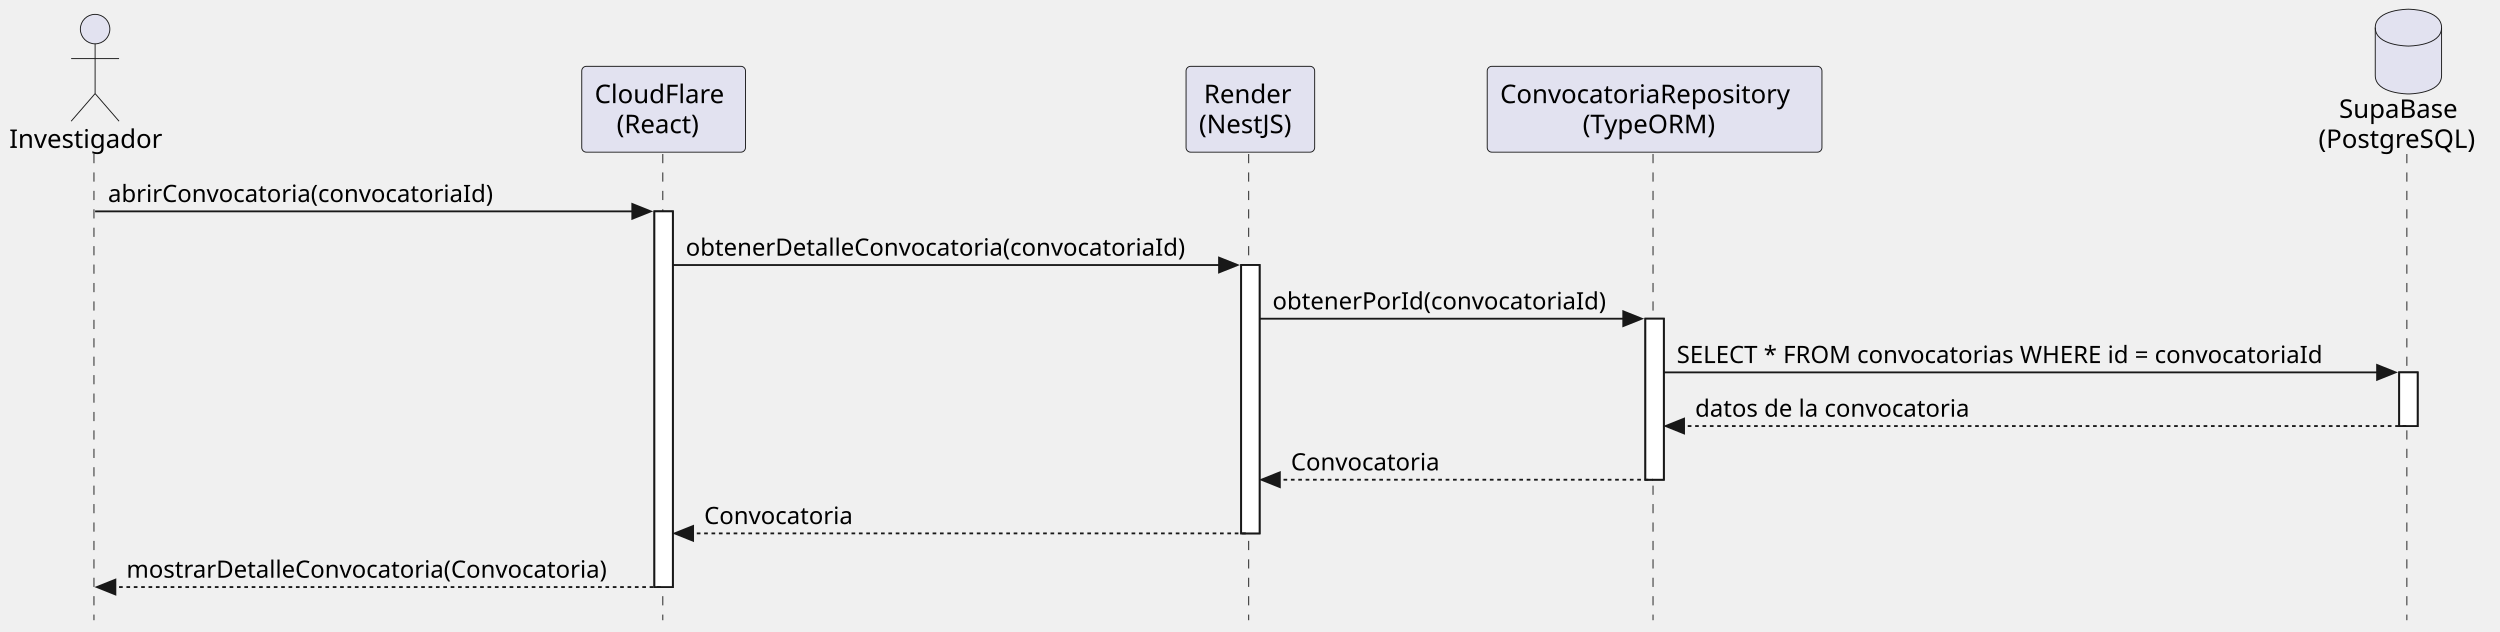
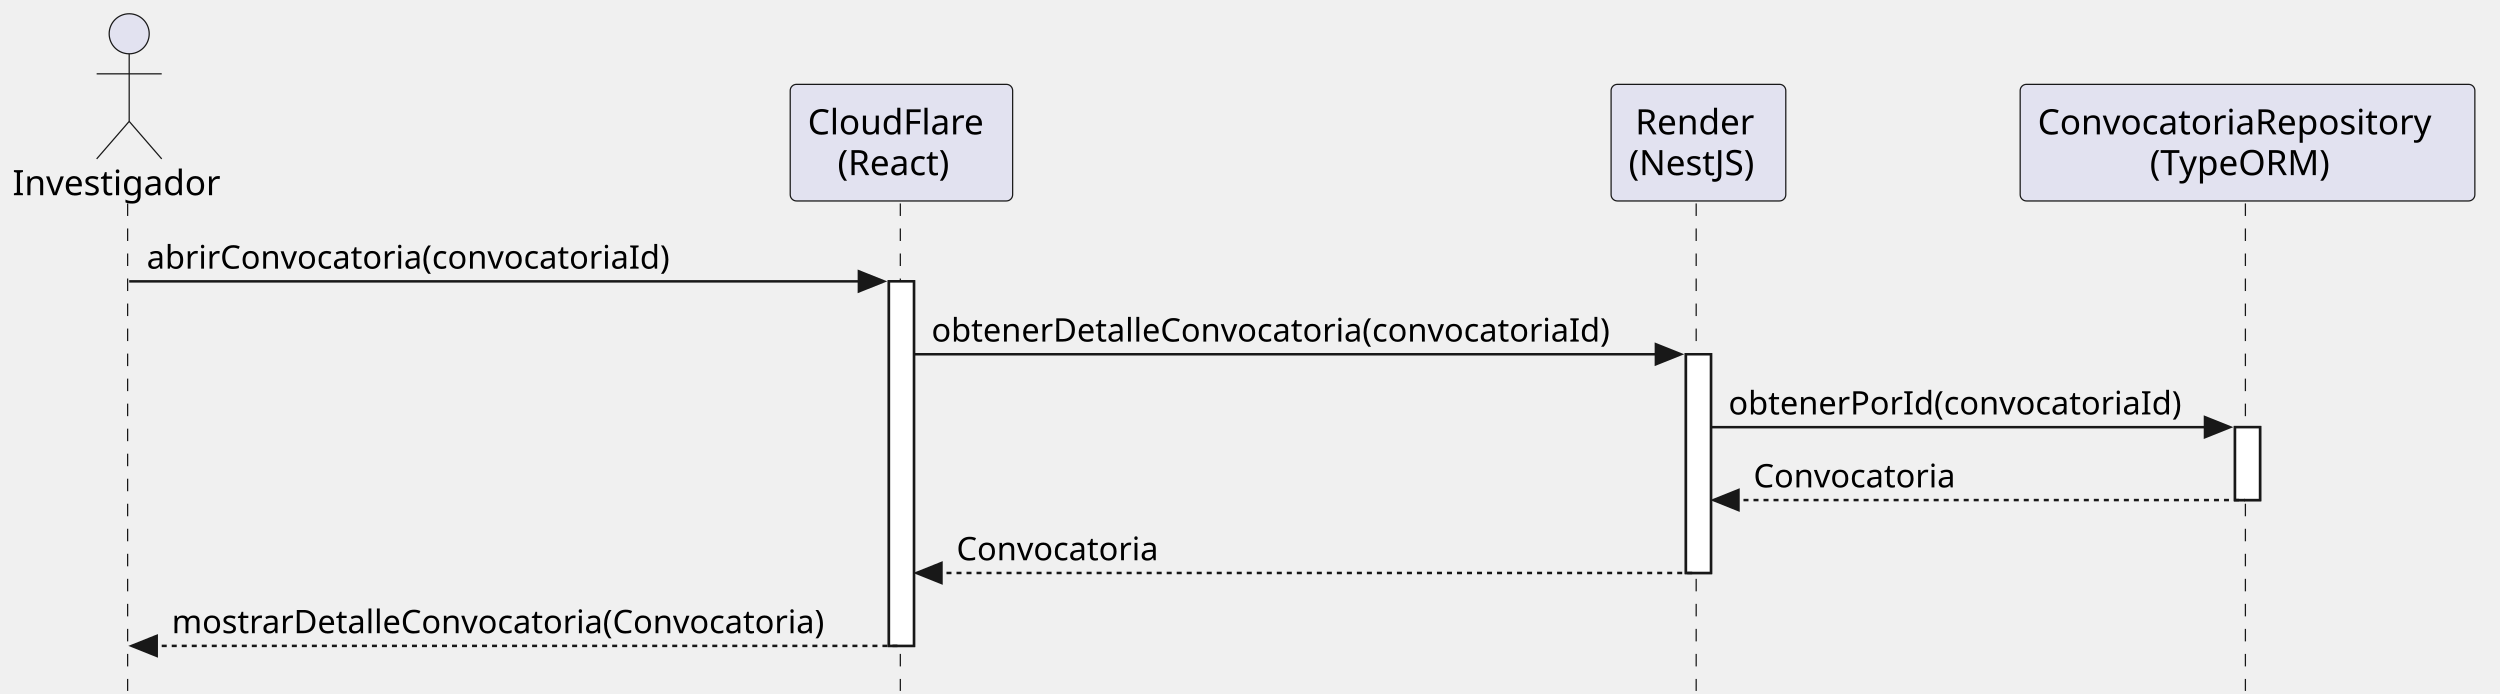
- <svg xmlns="http://www.w3.org/2000/svg" contentStyleType="text/css" data-diagram-type="SEQUENCE" height="343px" preserveAspectRatio="none" style="width:1357px;height:343px;background:#FFFFFF;" version="1.1" viewBox="0 0 1357 343" width="1357px" zoomAndPan="magnify">
+ <svg xmlns="http://www.w3.org/2000/svg" contentStyleType="text/css" data-diagram-type="SEQUENCE" height="277px" preserveAspectRatio="none" style="width:999px;height:277px;background:#FFFFFF;" version="1.1" viewBox="0 0 999 277" width="999px" zoomAndPan="magnify">
  <defs />
  <g>
    <g>
-       <rect fill="#FFFFFF" height="203.93" style="stroke:#181818;stroke-width:1;" width="10" x="355.212" y="114.727" />
+       <rect fill="#FFFFFF" height="145.664" style="stroke:#181818;stroke-width:1;" width="10" x="355.212" y="112.43" />
    </g>
    <g>
-       <rect fill="#FFFFFF" height="145.664" style="stroke:#181818;stroke-width:1;" width="10" x="673.697" y="143.859" />
+       <rect fill="#FFFFFF" height="87.398" style="stroke:#181818;stroke-width:1;" width="10" x="673.697" y="141.562" />
    </g>
    <g>
-       <rect fill="#FFFFFF" height="87.398" style="stroke:#181818;stroke-width:1;" width="10" x="893.108" y="172.992" />
+       <rect fill="#FFFFFF" height="29.133" style="stroke:#181818;stroke-width:1;" width="10" x="893.108" y="170.695" />
+     </g>
+     <g class="participant-lifeline" data-entity-uid="part1" data-qualified-name="Investigador" data-source-line="2" id="part1-lifeline">
+       <g>
+         <rect fill="#000000" fill-opacity="0" height="194.797" width="8" x="47.623" y="81.297" />
+         <line style="stroke:#181818;stroke-width:0.5;stroke-dasharray:5,5;" x1="51" x2="51" y1="81.297" y2="276.094" />
+       </g>
+     </g>
+     <g class="participant-lifeline" data-entity-uid="part2" data-qualified-name="View" data-source-line="3" id="part2-lifeline">
+       <g>
+         <rect fill="#000000" fill-opacity="0" height="194.797" width="8" x="356.212" y="81.297" />
+         <line style="stroke:#181818;stroke-width:0.5;stroke-dasharray:5,5;" x1="359.772" x2="359.772" y1="81.297" y2="276.094" />
+       </g>
+     </g>
+     <g class="participant-lifeline" data-entity-uid="part3" data-qualified-name="Controller" data-source-line="4" id="part3-lifeline">
+       <g>
+         <rect fill="#000000" fill-opacity="0" height="194.797" width="8" x="674.697" y="81.297" />
+         <line style="stroke:#181818;stroke-width:0.5;stroke-dasharray:5,5;" x1="677.793" x2="677.793" y1="81.297" y2="276.094" />
+       </g>
+     </g>
+     <g class="participant-lifeline" data-entity-uid="part4" data-qualified-name="Repository" data-source-line="5" id="part4-lifeline">
+       <g>
+         <rect fill="#000000" fill-opacity="0" height="194.797" width="8" x="894.108" y="81.297" />
+         <line style="stroke:#181818;stroke-width:0.5;stroke-dasharray:5,5;" x1="897.262" x2="897.262" y1="81.297" y2="276.094" />
+       </g>
+     </g>
+     <g class="participant participant-head" data-entity-uid="part1" data-qualified-name="Investigador" data-source-line="2" id="part1-head">
+       <text fill="#000000" font-family="sans-serif" font-size="14" lengthAdjust="spacing" textLength="87.247" x="5" y="77.995">Investigador</text>
+       <ellipse cx="51.623" cy="13.5" fill="#E2E2F0" rx="8" ry="8" style="stroke:#181818;stroke-width:0.5;" />
+       <path d="M51.623,21.5 L51.623,48.5 M38.623,29.5 L64.624,29.5 M51.623,48.5 L38.623,63.5 M51.623,48.5 L64.624,63.5" fill="none" style="stroke:#181818;stroke-width:0.5;" />
+     </g>
+     <g class="participant participant-head" data-entity-uid="part2" data-qualified-name="View" data-source-line="3" id="part2-head">
+       <rect fill="#E2E2F0" height="46.594" rx="2.5" ry="2.5" style="stroke:#181818;stroke-width:0.5;" width="88.881" x="315.772" y="33.703" />
+       <text fill="#000000" font-family="sans-serif" font-size="14" lengthAdjust="spacing" textLength="74.881" x="322.772" y="53.698">CloudFlare</text>
+       <text fill="#000000" font-family="sans-serif" font-size="14" lengthAdjust="spacing" textLength="51.03" x="334.697" y="69.995">(React)</text>
+     </g>
+     <g class="participant participant-head" data-entity-uid="part3" data-qualified-name="Controller" data-source-line="4" id="part3-head">
+       <rect fill="#E2E2F0" height="46.594" rx="2.5" ry="2.5" style="stroke:#181818;stroke-width:0.5;" width="69.809" x="643.793" y="33.703" />
+       <text fill="#000000" font-family="sans-serif" font-size="14" lengthAdjust="spacing" textLength="50.47" x="653.462" y="53.698">Render</text>
+       <text fill="#000000" font-family="sans-serif" font-size="14" lengthAdjust="spacing" textLength="55.809" x="650.793" y="69.995">(NestJS)</text>
+     </g>
+     <g class="participant participant-head" data-entity-uid="part4" data-qualified-name="Repository" data-source-line="5" id="part4-head">
+       <rect fill="#E2E2F0" height="46.594" rx="2.5" ry="2.5" style="stroke:#181818;stroke-width:0.5;" width="181.692" x="807.262" y="33.703" />
+       <text fill="#000000" font-family="sans-serif" font-size="14" lengthAdjust="spacing" textLength="167.692" x="814.262" y="53.698">ConvocatoriaRepository</text>
+       <text fill="#000000" font-family="sans-serif" font-size="14" lengthAdjust="spacing" textLength="78.087" x="859.064" y="69.995">(TypeORM)</text>
    </g>
    <g>
-       <rect fill="#FFFFFF" height="29.133" style="stroke:#181818;stroke-width:1;" width="10" x="1302.288" y="202.125" />
-     </g>
-     <g class="participant-lifeline" data-entity-uid="part1" data-qualified-name="Investigador" id="part1-lifeline">
-       <g>
-         <rect fill="#000000" fill-opacity="0" height="253.062" width="8" x="47.623" y="83.594" />
-         <line style="stroke:#181818;stroke-width:0.5;stroke-dasharray:5,5;" x1="51" x2="51" y1="83.594" y2="336.656" />
-       </g>
-     </g>
-     <g class="participant-lifeline" data-entity-uid="part2" data-qualified-name="View" id="part2-lifeline">
-       <g>
-         <rect fill="#000000" fill-opacity="0" height="253.062" width="8" x="356.212" y="83.594" />
-         <line style="stroke:#181818;stroke-width:0.5;stroke-dasharray:5,5;" x1="359.772" x2="359.772" y1="83.594" y2="336.656" />
-       </g>
-     </g>
-     <g class="participant-lifeline" data-entity-uid="part3" data-qualified-name="Controller" id="part3-lifeline">
-       <g>
-         <rect fill="#000000" fill-opacity="0" height="253.062" width="8" x="674.697" y="83.594" />
-         <line style="stroke:#181818;stroke-width:0.5;stroke-dasharray:5,5;" x1="677.793" x2="677.793" y1="83.594" y2="336.656" />
-       </g>
-     </g>
-     <g class="participant-lifeline" data-entity-uid="part4" data-qualified-name="Repository" id="part4-lifeline">
-       <g>
-         <rect fill="#000000" fill-opacity="0" height="253.062" width="8" x="894.108" y="83.594" />
-         <line style="stroke:#181818;stroke-width:0.5;stroke-dasharray:5,5;" x1="897.262" x2="897.262" y1="83.594" y2="336.656" />
-       </g>
-     </g>
-     <g class="participant-lifeline" data-entity-uid="part5" data-qualified-name="DB" id="part5-lifeline">
-       <g>
-         <rect fill="#000000" fill-opacity="0" height="253.062" width="8" x="1303.288" y="83.594" />
-         <line style="stroke:#181818;stroke-width:0.5;stroke-dasharray:5,5;" x1="1306.45" x2="1306.45" y1="83.594" y2="336.656" />
-       </g>
-     </g>
-     <g class="participant participant-head" data-entity-uid="part1" data-qualified-name="Investigador" id="part1-head">
-       <text fill="#000000" font-family="sans-serif" font-size="14" lengthAdjust="spacing" textLength="87.247" x="5" y="80.292">Investigador</text>
-       <ellipse cx="51.623" cy="15.797" fill="#E2E2F0" rx="8" ry="8" style="stroke:#181818;stroke-width:0.5;" />
-       <path d="M51.623,23.797 L51.623,50.797 M38.623,31.797 L64.624,31.797 M51.623,50.797 L38.623,65.797 M51.623,50.797 L64.624,65.797" fill="none" style="stroke:#181818;stroke-width:0.5;" />
-     </g>
-     <g class="participant participant-head" data-entity-uid="part2" data-qualified-name="View" id="part2-head">
-       <rect fill="#E2E2F0" height="46.594" rx="2.5" ry="2.5" style="stroke:#181818;stroke-width:0.5;" width="88.881" x="315.772" y="36" />
-       <text fill="#000000" font-family="sans-serif" font-size="14" lengthAdjust="spacing" textLength="74.881" x="322.772" y="55.995">CloudFlare</text>
-       <text fill="#000000" font-family="sans-serif" font-size="14" lengthAdjust="spacing" textLength="51.03" x="334.697" y="72.292">(React)</text>
-     </g>
-     <g class="participant participant-head" data-entity-uid="part3" data-qualified-name="Controller" id="part3-head">
-       <rect fill="#E2E2F0" height="46.594" rx="2.5" ry="2.5" style="stroke:#181818;stroke-width:0.5;" width="69.809" x="643.793" y="36" />
-       <text fill="#000000" font-family="sans-serif" font-size="14" lengthAdjust="spacing" textLength="50.47" x="653.462" y="55.995">Render</text>
-       <text fill="#000000" font-family="sans-serif" font-size="14" lengthAdjust="spacing" textLength="55.809" x="650.793" y="72.292">(NestJS)</text>
-     </g>
-     <g class="participant participant-head" data-entity-uid="part4" data-qualified-name="Repository" id="part4-head">
-       <rect fill="#E2E2F0" height="46.594" rx="2.5" ry="2.5" style="stroke:#181818;stroke-width:0.5;" width="181.692" x="807.262" y="36" />
-       <text fill="#000000" font-family="sans-serif" font-size="14" lengthAdjust="spacing" textLength="167.692" x="814.262" y="55.995">ConvocatoriaRepository</text>
-       <text fill="#000000" font-family="sans-serif" font-size="14" lengthAdjust="spacing" textLength="78.087" x="859.064" y="72.292">(TypeORM)</text>
-     </g>
-     <g class="participant participant-head" data-entity-uid="part5" data-qualified-name="DB" id="part5-head">
-       <text fill="#000000" font-family="sans-serif" font-size="14" lengthAdjust="spacing" textLength="69.316" x="1269.63" y="63.995">SupaBase</text>
-       <text fill="#000000" font-family="sans-serif" font-size="14" lengthAdjust="spacing" textLength="91.677" x="1258.45" y="80.292">(PostgreSQL)</text>
-       <path d="M1289.288,15 C1289.288,5 1307.288,5 1307.288,5 C1307.288,5 1325.288,5 1325.288,15 L1325.288,41 C1325.288,51 1307.288,51 1307.288,51 C1307.288,51 1289.288,51 1289.288,41 L1289.288,15" fill="#E2E2F0" style="stroke:#181818;stroke-width:0.5;" />
-       <path d="M1289.288,15 C1289.288,25 1307.288,25 1307.288,25 C1307.288,25 1325.288,25 1325.288,15" fill="none" style="stroke:#181818;stroke-width:0.5;" />
+       <rect fill="#FFFFFF" height="145.664" style="stroke:#181818;stroke-width:1;" width="10" x="355.212" y="112.43" />
    </g>
    <g>
-       <rect fill="#FFFFFF" height="203.93" style="stroke:#181818;stroke-width:1;" width="10" x="355.212" y="114.727" />
+       <rect fill="#FFFFFF" height="87.398" style="stroke:#181818;stroke-width:1;" width="10" x="673.697" y="141.562" />
    </g>
    <g>
-       <rect fill="#FFFFFF" height="145.664" style="stroke:#181818;stroke-width:1;" width="10" x="673.697" y="143.859" />
+       <rect fill="#FFFFFF" height="29.133" style="stroke:#181818;stroke-width:1;" width="10" x="893.108" y="170.695" />
    </g>
-     <g>
-       <rect fill="#FFFFFF" height="87.398" style="stroke:#181818;stroke-width:1;" width="10" x="893.108" y="172.992" />
+     <g class="message" data-entity-1="part1" data-entity-2="part2" data-source-line="7" id="msg1">
+       <polygon fill="#181818" points="343.212,108.43,353.212,112.43,343.212,116.43" style="stroke:#181818;stroke-width:1;stroke-linejoin:miter;stroke-miterlimit:10;" />
+       <line style="stroke:#181818;stroke-width:1;" x1="51.623" x2="349.212" y1="112.43" y2="112.43" />
+       <text fill="#000000" font-family="sans-serif" font-size="13" lengthAdjust="spacing" textLength="222.828" x="58.623" y="107.364">abrirConvocatoria(convocatoriaId)</text>
    </g>
-     <g>
-       <rect fill="#FFFFFF" height="29.133" style="stroke:#181818;stroke-width:1;" width="10" x="1302.288" y="202.125" />
+     <g class="message" data-entity-1="part2" data-entity-2="part3" data-source-line="10" id="msg2">
+       <polygon fill="#181818" points="661.697,137.562,671.697,141.562,661.697,145.562" style="stroke:#181818;stroke-width:1;stroke-linejoin:miter;stroke-miterlimit:10;" />
+       <line style="stroke:#181818;stroke-width:1;" x1="365.212" x2="667.697" y1="141.562" y2="141.562" />
+       <text fill="#000000" font-family="sans-serif" font-size="13" lengthAdjust="spacing" textLength="289.485" x="372.212" y="136.497">obtenerDetalleConvocatoria(convocatoriaId)</text>
    </g>
-     <g class="message" data-entity-1="part1" data-entity-2="part2" id="msg1">
-       <polygon fill="#181818" points="343.212,110.727,353.212,114.727,343.212,118.727" style="stroke:#181818;stroke-width:1;" />
-       <line style="stroke:#181818;stroke-width:1;" x1="51.623" x2="349.212" y1="114.727" y2="114.727" />
-       <text fill="#000000" font-family="sans-serif" font-size="13" lengthAdjust="spacing" textLength="222.828" x="58.623" y="109.661">abrirConvocatoria(convocatoriaId)</text>
+     <g class="message" data-entity-1="part3" data-entity-2="part4" data-source-line="13" id="msg3">
+       <polygon fill="#181818" points="881.108,166.695,891.108,170.695,881.108,174.695" style="stroke:#181818;stroke-width:1;stroke-linejoin:miter;stroke-miterlimit:10;" />
+       <line style="stroke:#181818;stroke-width:1;" x1="683.697" x2="887.108" y1="170.695" y2="170.695" />
+       <text fill="#000000" font-family="sans-serif" font-size="13" lengthAdjust="spacing" textLength="190.411" x="690.697" y="165.629">obtenerPorId(convocatoriaId)</text>
    </g>
-     <g class="message" data-entity-1="part2" data-entity-2="part3" id="msg2">
-       <polygon fill="#181818" points="661.697,139.859,671.697,143.859,661.697,147.859" style="stroke:#181818;stroke-width:1;" />
-       <line style="stroke:#181818;stroke-width:1;" x1="365.212" x2="667.697" y1="143.859" y2="143.859" />
-       <text fill="#000000" font-family="sans-serif" font-size="13" lengthAdjust="spacing" textLength="289.485" x="372.212" y="138.793">obtenerDetalleConvocatoria(convocatoriaId)</text>
+     <g class="message" data-entity-1="part4" data-entity-2="part3" data-source-line="16" id="msg4">
+       <polygon fill="#181818" points="694.697,195.828,684.697,199.828,694.697,203.828" style="stroke:#181818;stroke-width:1;stroke-linejoin:miter;stroke-miterlimit:10;" />
+       <line style="stroke:#181818;stroke-width:1;stroke-dasharray:2,2;" x1="688.697" x2="897.108" y1="199.828" y2="199.828" />
+       <text fill="#000000" font-family="sans-serif" font-size="13" lengthAdjust="spacing" textLength="86.004" x="700.697" y="194.762">Convocatoria</text>
    </g>
-     <g class="message" data-entity-1="part3" data-entity-2="part4" id="msg3">
-       <polygon fill="#181818" points="881.108,168.992,891.108,172.992,881.108,176.992" style="stroke:#181818;stroke-width:1;" />
-       <line style="stroke:#181818;stroke-width:1;" x1="683.697" x2="887.108" y1="172.992" y2="172.992" />
-       <text fill="#000000" font-family="sans-serif" font-size="13" lengthAdjust="spacing" textLength="190.411" x="690.697" y="167.926">obtenerPorId(convocatoriaId)</text>
+     <g class="message" data-entity-1="part3" data-entity-2="part2" data-source-line="19" id="msg5">
+       <polygon fill="#181818" points="376.212,224.961,366.212,228.961,376.212,232.961" style="stroke:#181818;stroke-width:1;stroke-linejoin:miter;stroke-miterlimit:10;" />
+       <line style="stroke:#181818;stroke-width:1;stroke-dasharray:2,2;" x1="370.212" x2="677.697" y1="228.961" y2="228.961" />
+       <text fill="#000000" font-family="sans-serif" font-size="13" lengthAdjust="spacing" textLength="86.004" x="382.212" y="223.895">Convocatoria</text>
    </g>
-     <g class="message" data-entity-1="part4" data-entity-2="part5" id="msg4">
-       <polygon fill="#181818" points="1290.288,198.125,1300.288,202.125,1290.288,206.125" style="stroke:#181818;stroke-width:1;" />
-       <line style="stroke:#181818;stroke-width:1;" x1="903.108" x2="1296.288" y1="202.125" y2="202.125" />
-       <text fill="#000000" font-family="sans-serif" font-size="13" lengthAdjust="spacing" textLength="380.18" x="910.108" y="197.059">SELECT * FROM convocatorias WHERE id = convocatoriaId</text>
-     </g>
-     <g class="message" data-entity-1="part5" data-entity-2="part4" id="msg5">
-       <polygon fill="#181818" points="914.108,227.258,904.108,231.258,914.108,235.258" style="stroke:#181818;stroke-width:1;" />
-       <line style="stroke:#181818;stroke-width:1;stroke-dasharray:2,2;" x1="908.108" x2="1306.288" y1="231.258" y2="231.258" />
-       <text fill="#000000" font-family="sans-serif" font-size="13" lengthAdjust="spacing" textLength="160.342" x="920.108" y="226.192">datos de la convocatoria</text>
-     </g>
-     <g class="message" data-entity-1="part4" data-entity-2="part3" id="msg6">
-       <polygon fill="#181818" points="694.697,256.391,684.697,260.391,694.697,264.391" style="stroke:#181818;stroke-width:1;" />
-       <line style="stroke:#181818;stroke-width:1;stroke-dasharray:2,2;" x1="688.697" x2="897.108" y1="260.391" y2="260.391" />
-       <text fill="#000000" font-family="sans-serif" font-size="13" lengthAdjust="spacing" textLength="86.004" x="700.697" y="255.325">Convocatoria</text>
-     </g>
-     <g class="message" data-entity-1="part3" data-entity-2="part2" id="msg7">
-       <polygon fill="#181818" points="376.212,285.523,366.212,289.523,376.212,293.523" style="stroke:#181818;stroke-width:1;" />
-       <line style="stroke:#181818;stroke-width:1;stroke-dasharray:2,2;" x1="370.212" x2="677.697" y1="289.523" y2="289.523" />
-       <text fill="#000000" font-family="sans-serif" font-size="13" lengthAdjust="spacing" textLength="86.004" x="382.212" y="284.457">Convocatoria</text>
-     </g>
-     <g class="message" data-entity-1="part2" data-entity-2="part1" id="msg8">
-       <polygon fill="#181818" points="62.623,314.656,52.623,318.656,62.623,322.656" style="stroke:#181818;stroke-width:1;" />
-       <line style="stroke:#181818;stroke-width:1;stroke-dasharray:2,2;" x1="56.623" x2="359.212" y1="318.656" y2="318.656" />
-       <text fill="#000000" font-family="sans-serif" font-size="13" lengthAdjust="spacing" textLength="279.589" x="68.624" y="313.59">mostrarDetalleConvocatoria(Convocatoria)</text>
+     <g class="message" data-entity-1="part2" data-entity-2="part1" data-source-line="22" id="msg6">
+       <polygon fill="#181818" points="62.623,254.094,52.623,258.094,62.623,262.094" style="stroke:#181818;stroke-width:1;stroke-linejoin:miter;stroke-miterlimit:10;" />
+       <line style="stroke:#181818;stroke-width:1;stroke-dasharray:2,2;" x1="56.623" x2="359.212" y1="258.094" y2="258.094" />
+       <text fill="#000000" font-family="sans-serif" font-size="13" lengthAdjust="spacing" textLength="279.589" x="68.624" y="253.028">mostrarDetalleConvocatoria(Convocatoria)</text>
    </g>
  </g>
</svg>
